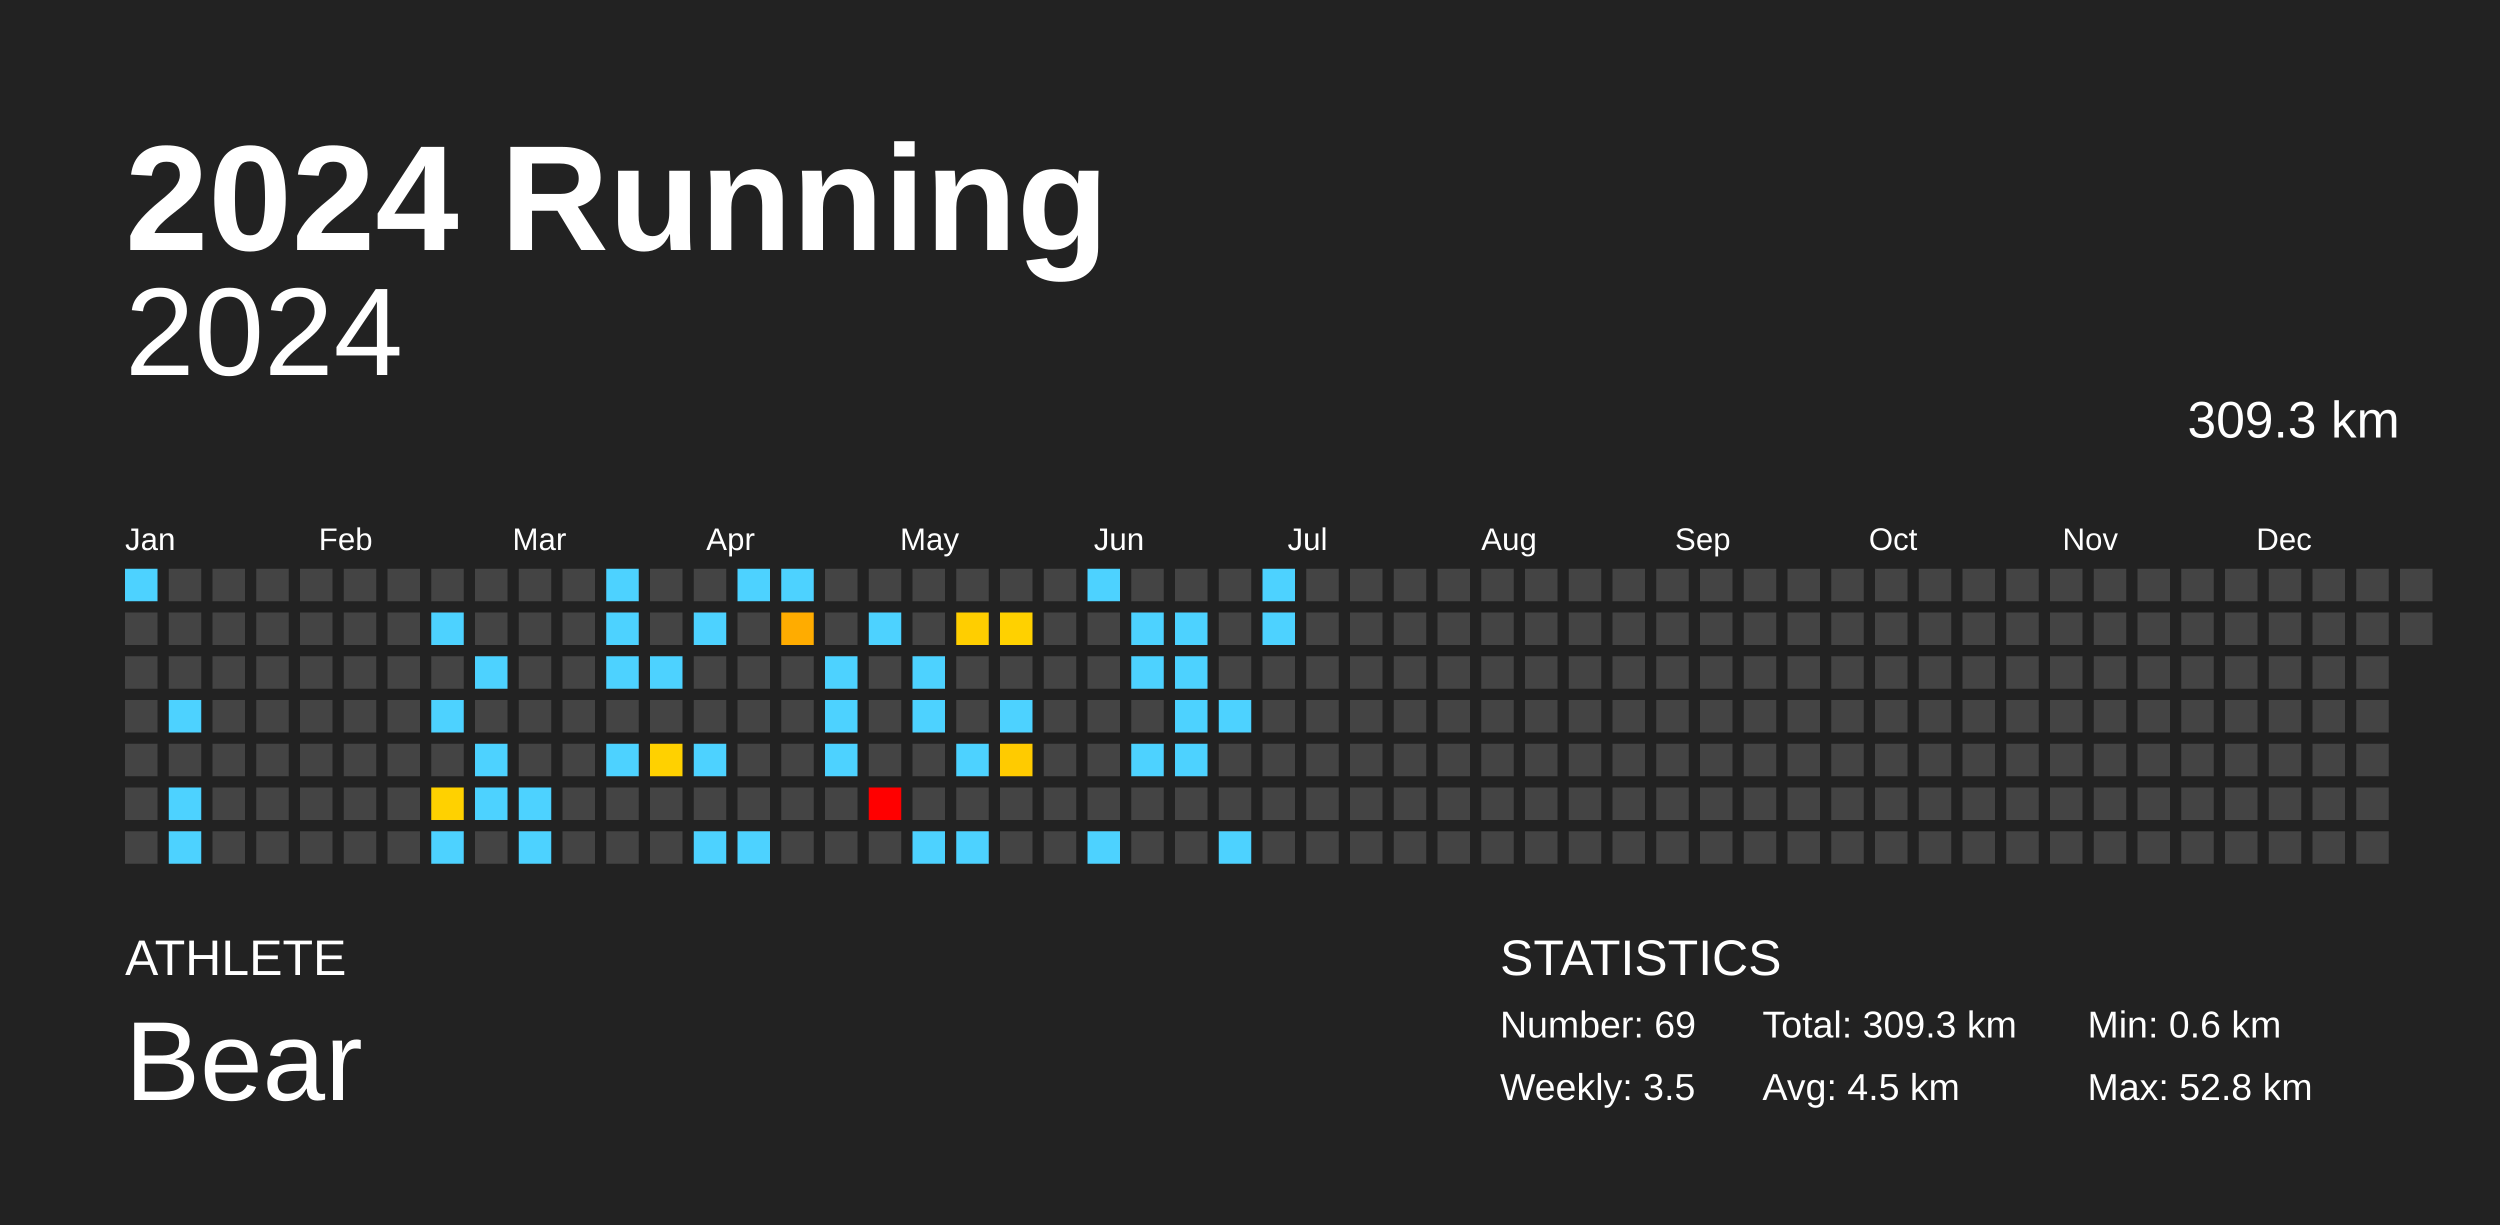
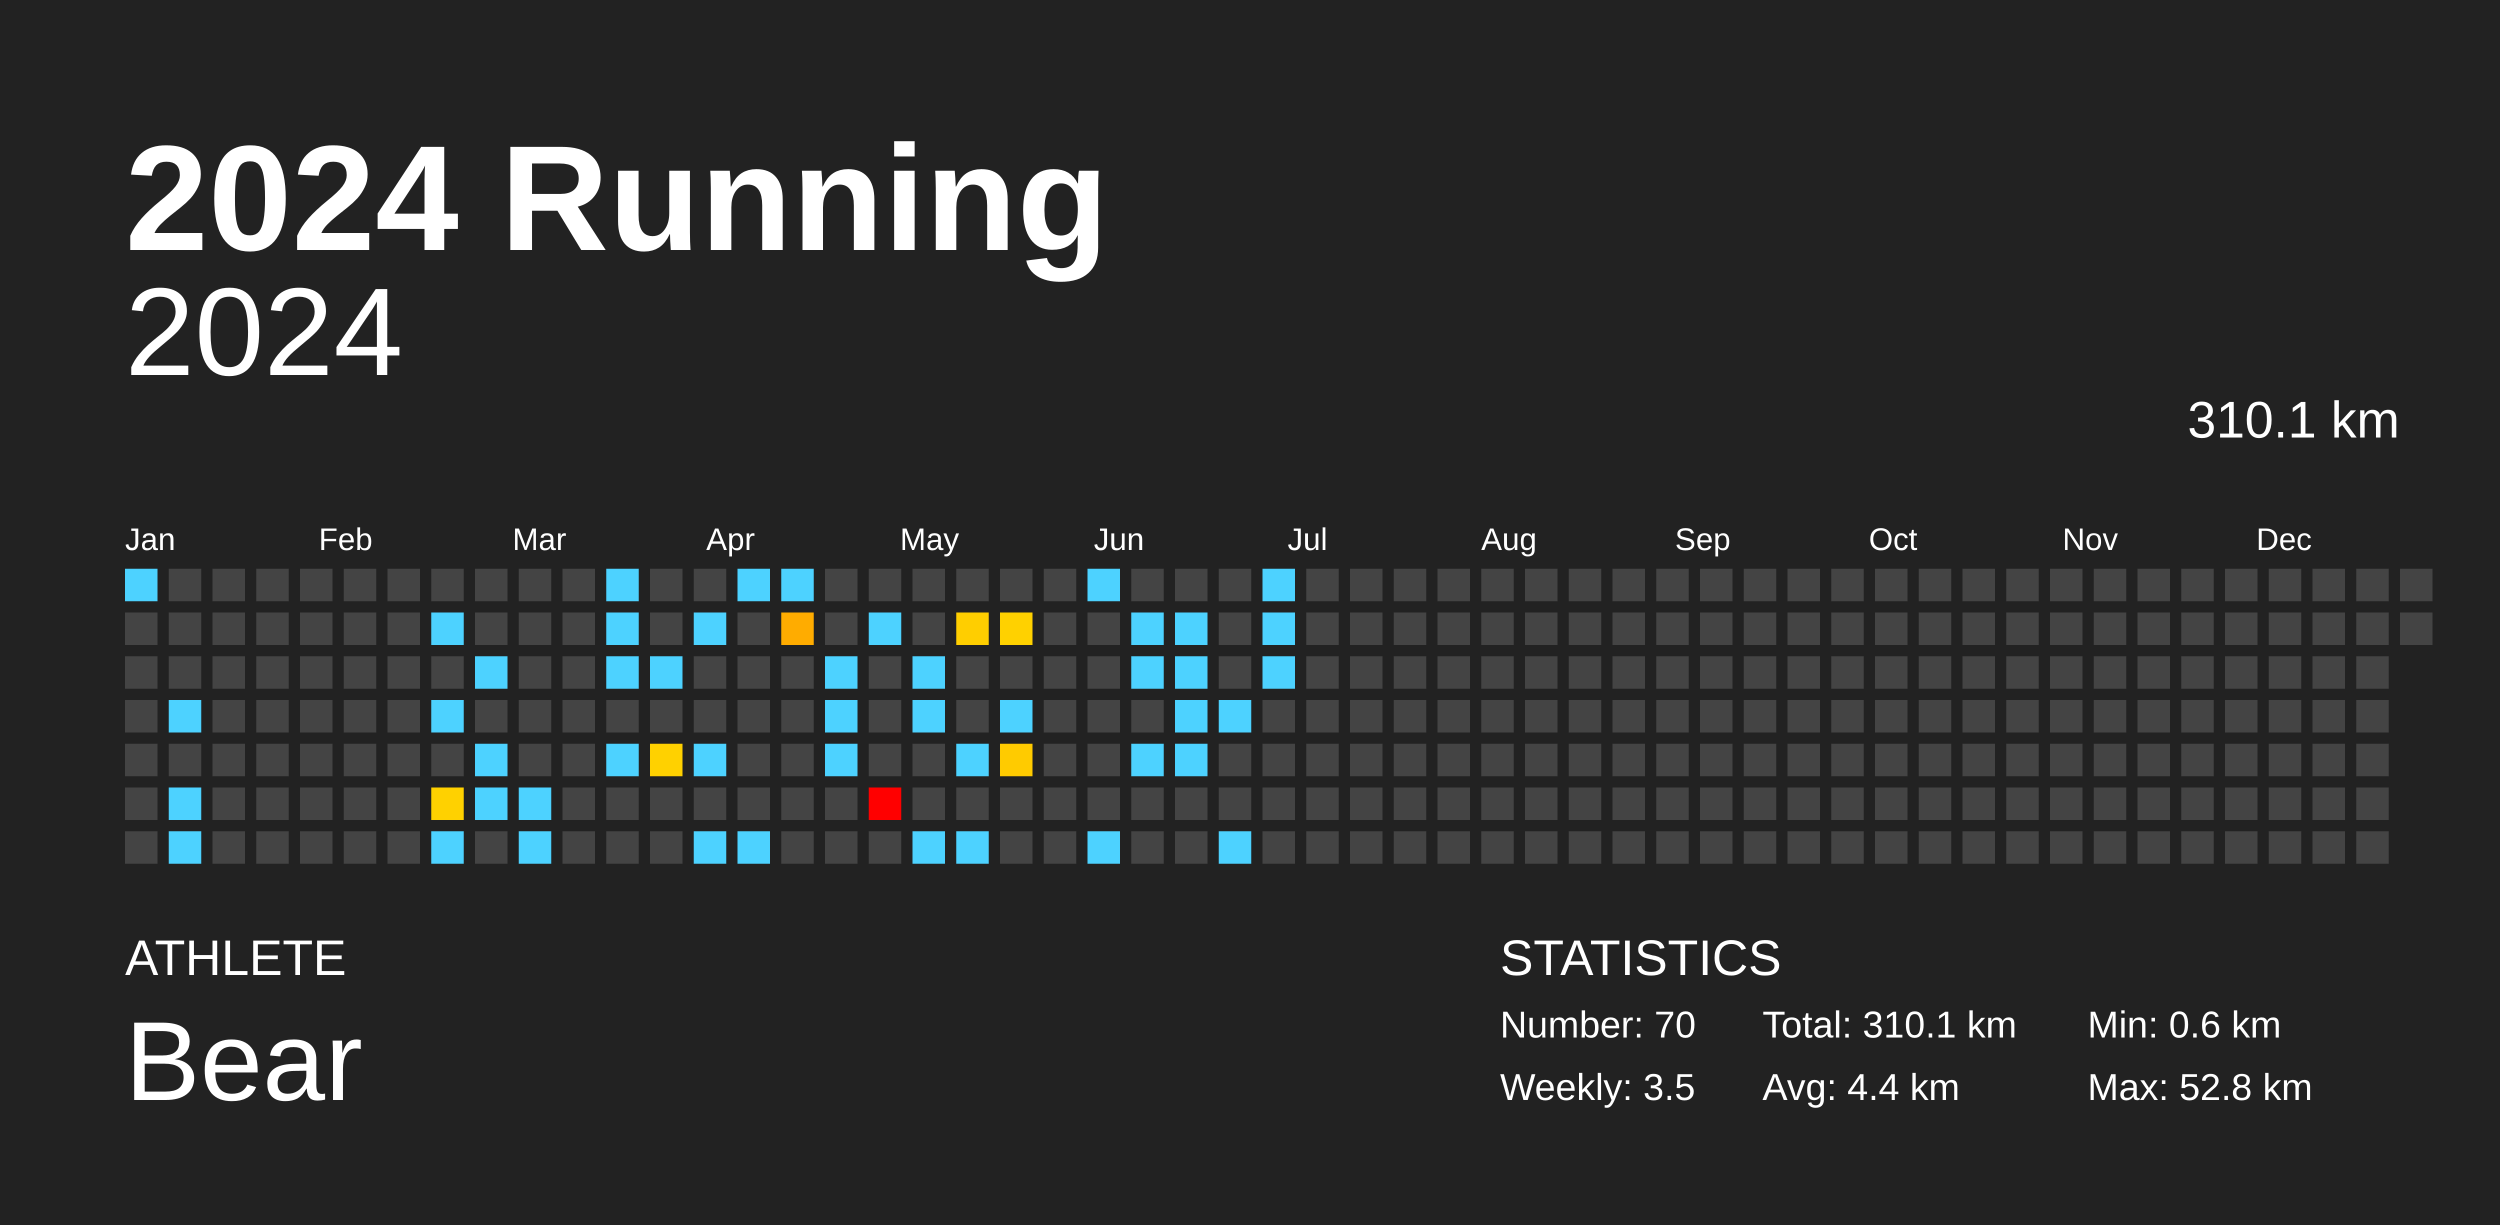
<svg xmlns="http://www.w3.org/2000/svg" baseProfile="full" height="98mm" version="1.1" viewBox="0,0,200,98" width="200mm">
  <defs />
  <rect fill="#222222" height="98" width="200" x="0" y="0" />
  <text fill="#FFFFFF" style="font-size:12px; font-family:Arial; font-weight:bold;" x="10" y="20">2024 Running</text>
  <text fill="#FFFFFF" style="font-size:4px; font-family:Arial" x="10" y="78">ATHLETE</text>
  <text fill="#FFFFFF" style="font-size:9px; font-family:Arial" x="10" y="88">Bear</text>
  <text fill="#FFFFFF" style="font-size:4px; font-family:Arial" x="120" y="78">STATISTICS</text>
-   <text fill="#FFFFFF" style="font-size:3px; font-family:Arial" x="120" y="83">Number: 69</text>
+   <text fill="#FFFFFF" style="font-size:3px; font-family:Arial" x="120" y="83">Number: 70</text>
  <text fill="#FFFFFF" style="font-size:3px; font-family:Arial" x="120" y="88">Weekly: 3.5</text>
-   <text fill="#FFFFFF" style="font-size:3px; font-family:Arial" x="141" y="83">Total: 309.3 km</text>
-   <text fill="#FFFFFF" style="font-size:3px; font-family:Arial" x="141" y="88">Avg: 4.5 km</text>
+   <text fill="#FFFFFF" style="font-size:3px; font-family:Arial" x="141" y="83">Total: 310.1 km</text>
+   <text fill="#FFFFFF" style="font-size:3px; font-family:Arial" x="141" y="88">Avg: 4.4 km</text>
  <text fill="#FFFFFF" style="font-size:3px; font-family:Arial" x="167" y="83">Min: 0.6 km</text>
  <text fill="#FFFFFF" style="font-size:3px; font-family:Arial" x="167" y="88">Max: 52.8 km</text>
  <text alignment-baseline="hanging" fill="#FFFFFF" style="font-size:10.0px; font-family:Arial;" x="10" y="30">2024</text>
-   <text alignment-baseline="hanging" fill="#FFFFFF" style="font-size:4.125px; font-family:Arial;" x="175" y="35">309.3 km</text>
+   <text alignment-baseline="hanging" fill="#FFFFFF" style="font-size:4.125px; font-family:Arial;" x="175" y="35">310.1 km</text>
  <text fill="#FFFFFF" style="font-size:2.5px; font-family:Arial" x="10.0" y="44">Jan</text>
  <text fill="#FFFFFF" style="font-size:2.5px; font-family:Arial" x="25.5" y="44">Feb</text>
  <text fill="#FFFFFF" style="font-size:2.5px; font-family:Arial" x="41.0" y="44">Mar</text>
  <text fill="#FFFFFF" style="font-size:2.5px; font-family:Arial" x="56.5" y="44">Apr</text>
  <text fill="#FFFFFF" style="font-size:2.5px; font-family:Arial" x="72.0" y="44">May</text>
  <text fill="#FFFFFF" style="font-size:2.5px; font-family:Arial" x="87.5" y="44">Jun</text>
  <text fill="#FFFFFF" style="font-size:2.5px; font-family:Arial" x="103.0" y="44">Jul</text>
  <text fill="#FFFFFF" style="font-size:2.5px; font-family:Arial" x="118.5" y="44">Aug</text>
  <text fill="#FFFFFF" style="font-size:2.5px; font-family:Arial" x="134.0" y="44">Sep</text>
  <text fill="#FFFFFF" style="font-size:2.5px; font-family:Arial" x="149.5" y="44">Oct</text>
  <text fill="#FFFFFF" style="font-size:2.5px; font-family:Arial" x="165.0" y="44">Nov</text>
  <text fill="#FFFFFF" style="font-size:2.5px; font-family:Arial" x="180.5" y="44">Dec</text>
  <rect fill="#4dd2ff" height="2.6" width="2.6" x="10.0" y="45.5" />
  <rect fill="#444444" height="2.6" width="2.6" x="10.0" y="49.0" />
  <rect fill="#444444" height="2.6" width="2.6" x="10.0" y="52.5" />
  <rect fill="#444444" height="2.6" width="2.6" x="10.0" y="56.0" />
  <rect fill="#444444" height="2.6" width="2.6" x="10.0" y="59.5" />
  <rect fill="#444444" height="2.6" width="2.6" x="10.0" y="63.0" />
  <rect fill="#444444" height="2.6" width="2.6" x="10.0" y="66.5" />
  <rect fill="#444444" height="2.6" width="2.6" x="13.5" y="45.5" />
  <rect fill="#444444" height="2.6" width="2.6" x="13.5" y="49.0" />
  <rect fill="#444444" height="2.6" width="2.6" x="13.5" y="52.5" />
  <rect fill="#4dd2ff" height="2.6" width="2.6" x="13.5" y="56.0" />
  <rect fill="#444444" height="2.6" width="2.6" x="13.5" y="59.5" />
  <rect fill="#4dd2ff" height="2.6" width="2.6" x="13.5" y="63.0" />
  <rect fill="#4dd2ff" height="2.6" width="2.6" x="13.5" y="66.5" />
  <rect fill="#444444" height="2.6" width="2.6" x="17.0" y="45.5" />
  <rect fill="#444444" height="2.6" width="2.6" x="17.0" y="49.0" />
  <rect fill="#444444" height="2.6" width="2.6" x="17.0" y="52.5" />
  <rect fill="#444444" height="2.6" width="2.6" x="17.0" y="56.0" />
  <rect fill="#444444" height="2.6" width="2.6" x="17.0" y="59.5" />
  <rect fill="#444444" height="2.6" width="2.6" x="17.0" y="63.0" />
  <rect fill="#444444" height="2.6" width="2.6" x="17.0" y="66.5" />
  <rect fill="#444444" height="2.6" width="2.6" x="20.5" y="45.5" />
  <rect fill="#444444" height="2.6" width="2.6" x="20.5" y="49.0" />
  <rect fill="#444444" height="2.6" width="2.6" x="20.5" y="52.5" />
  <rect fill="#444444" height="2.6" width="2.6" x="20.5" y="56.0" />
  <rect fill="#444444" height="2.6" width="2.6" x="20.5" y="59.5" />
  <rect fill="#444444" height="2.6" width="2.6" x="20.5" y="63.0" />
  <rect fill="#444444" height="2.6" width="2.6" x="20.5" y="66.5" />
  <rect fill="#444444" height="2.6" width="2.6" x="24.0" y="45.5" />
  <rect fill="#444444" height="2.6" width="2.6" x="24.0" y="49.0" />
  <rect fill="#444444" height="2.6" width="2.6" x="24.0" y="52.5" />
  <rect fill="#444444" height="2.6" width="2.6" x="24.0" y="56.0" />
  <rect fill="#444444" height="2.6" width="2.6" x="24.0" y="59.5" />
  <rect fill="#444444" height="2.6" width="2.6" x="24.0" y="63.0" />
  <rect fill="#444444" height="2.6" width="2.6" x="24.0" y="66.5" />
  <rect fill="#444444" height="2.6" width="2.6" x="27.5" y="45.5" />
  <rect fill="#444444" height="2.6" width="2.6" x="27.5" y="49.0" />
  <rect fill="#444444" height="2.6" width="2.6" x="27.5" y="52.5" />
  <rect fill="#444444" height="2.6" width="2.6" x="27.5" y="56.0" />
  <rect fill="#444444" height="2.6" width="2.6" x="27.5" y="59.5" />
  <rect fill="#444444" height="2.6" width="2.6" x="27.5" y="63.0" />
  <rect fill="#444444" height="2.6" width="2.6" x="27.5" y="66.5" />
  <rect fill="#444444" height="2.6" width="2.6" x="31.0" y="45.5" />
  <rect fill="#444444" height="2.6" width="2.6" x="31.0" y="49.0" />
  <rect fill="#444444" height="2.6" width="2.6" x="31.0" y="52.5" />
  <rect fill="#444444" height="2.6" width="2.6" x="31.0" y="56.0" />
  <rect fill="#444444" height="2.6" width="2.6" x="31.0" y="59.5" />
  <rect fill="#444444" height="2.6" width="2.6" x="31.0" y="63.0" />
  <rect fill="#444444" height="2.6" width="2.6" x="31.0" y="66.5" />
  <rect fill="#444444" height="2.6" width="2.6" x="34.5" y="45.5" />
  <rect fill="#4dd2ff" height="2.6" width="2.6" x="34.5" y="49.0" />
  <rect fill="#444444" height="2.6" width="2.6" x="34.5" y="52.5" />
  <rect fill="#4dd2ff" height="2.6" width="2.6" x="34.5" y="56.0" />
  <rect fill="#444444" height="2.6" width="2.6" x="34.5" y="59.5" />
  <rect fill="#ffd100" height="2.6" width="2.6" x="34.5" y="63.0" />
  <rect fill="#4dd2ff" height="2.6" width="2.6" x="34.5" y="66.5" />
  <rect fill="#444444" height="2.6" width="2.6" x="38.0" y="45.5" />
  <rect fill="#444444" height="2.6" width="2.6" x="38.0" y="49.0" />
  <rect fill="#4dd2ff" height="2.6" width="2.6" x="38.0" y="52.5" />
  <rect fill="#444444" height="2.6" width="2.6" x="38.0" y="56.0" />
  <rect fill="#4dd2ff" height="2.6" width="2.6" x="38.0" y="59.5" />
  <rect fill="#4dd2ff" height="2.6" width="2.6" x="38.0" y="63.0" />
  <rect fill="#444444" height="2.6" width="2.6" x="38.0" y="66.5" />
  <rect fill="#444444" height="2.6" width="2.6" x="41.5" y="45.5" />
  <rect fill="#444444" height="2.6" width="2.6" x="41.5" y="49.0" />
  <rect fill="#444444" height="2.6" width="2.6" x="41.5" y="52.5" />
  <rect fill="#444444" height="2.6" width="2.6" x="41.5" y="56.0" />
  <rect fill="#444444" height="2.6" width="2.6" x="41.5" y="59.5" />
  <rect fill="#4dd2ff" height="2.6" width="2.6" x="41.5" y="63.0" />
  <rect fill="#4dd2ff" height="2.6" width="2.6" x="41.5" y="66.5" />
  <rect fill="#444444" height="2.6" width="2.6" x="45.0" y="45.5" />
  <rect fill="#444444" height="2.6" width="2.6" x="45.0" y="49.0" />
  <rect fill="#444444" height="2.6" width="2.6" x="45.0" y="52.5" />
  <rect fill="#444444" height="2.6" width="2.6" x="45.0" y="56.0" />
  <rect fill="#444444" height="2.6" width="2.6" x="45.0" y="59.5" />
  <rect fill="#444444" height="2.6" width="2.6" x="45.0" y="63.0" />
  <rect fill="#444444" height="2.6" width="2.6" x="45.0" y="66.5" />
  <rect fill="#4dd2ff" height="2.6" width="2.6" x="48.5" y="45.5" />
  <rect fill="#4dd2ff" height="2.6" width="2.6" x="48.5" y="49.0" />
  <rect fill="#4dd2ff" height="2.6" width="2.6" x="48.5" y="52.5" />
  <rect fill="#444444" height="2.6" width="2.6" x="48.5" y="56.0" />
  <rect fill="#4dd2ff" height="2.6" width="2.6" x="48.5" y="59.5" />
  <rect fill="#444444" height="2.6" width="2.6" x="48.5" y="63.0" />
  <rect fill="#444444" height="2.6" width="2.6" x="48.5" y="66.5" />
  <rect fill="#444444" height="2.6" width="2.6" x="52.0" y="45.5" />
  <rect fill="#444444" height="2.6" width="2.6" x="52.0" y="49.0" />
  <rect fill="#4dd2ff" height="2.6" width="2.6" x="52.0" y="52.5" />
  <rect fill="#444444" height="2.6" width="2.6" x="52.0" y="56.0" />
  <rect fill="#ffd100" height="2.6" width="2.6" x="52.0" y="59.5" />
  <rect fill="#444444" height="2.6" width="2.6" x="52.0" y="63.0" />
  <rect fill="#444444" height="2.6" width="2.6" x="52.0" y="66.5" />
  <rect fill="#444444" height="2.6" width="2.6" x="55.5" y="45.5" />
  <rect fill="#4dd2ff" height="2.6" width="2.6" x="55.5" y="49.0" />
  <rect fill="#444444" height="2.6" width="2.6" x="55.5" y="52.5" />
  <rect fill="#444444" height="2.6" width="2.6" x="55.5" y="56.0" />
  <rect fill="#4dd2ff" height="2.6" width="2.6" x="55.5" y="59.5" />
  <rect fill="#444444" height="2.6" width="2.6" x="55.5" y="63.0" />
  <rect fill="#4dd2ff" height="2.6" width="2.6" x="55.5" y="66.5" />
  <rect fill="#4dd2ff" height="2.6" width="2.6" x="59.0" y="45.5" />
  <rect fill="#444444" height="2.6" width="2.6" x="59.0" y="49.0" />
  <rect fill="#444444" height="2.6" width="2.6" x="59.0" y="52.5" />
  <rect fill="#444444" height="2.6" width="2.6" x="59.0" y="56.0" />
  <rect fill="#444444" height="2.6" width="2.6" x="59.0" y="59.5" />
  <rect fill="#444444" height="2.6" width="2.6" x="59.0" y="63.0" />
  <rect fill="#4dd2ff" height="2.6" width="2.6" x="59.0" y="66.5" />
  <rect fill="#4dd2ff" height="2.6" width="2.6" x="62.5" y="45.5" />
  <rect fill="#ffac00" height="2.6" width="2.6" x="62.5" y="49.0" />
  <rect fill="#444444" height="2.6" width="2.6" x="62.5" y="52.5" />
  <rect fill="#444444" height="2.6" width="2.6" x="62.5" y="56.0" />
  <rect fill="#444444" height="2.6" width="2.6" x="62.5" y="59.5" />
  <rect fill="#444444" height="2.6" width="2.6" x="62.5" y="63.0" />
  <rect fill="#444444" height="2.6" width="2.6" x="62.5" y="66.5" />
  <rect fill="#444444" height="2.6" width="2.6" x="66.0" y="45.5" />
  <rect fill="#444444" height="2.6" width="2.6" x="66.0" y="49.0" />
  <rect fill="#4dd2ff" height="2.6" width="2.6" x="66.0" y="52.5" />
  <rect fill="#4dd2ff" height="2.6" width="2.6" x="66.0" y="56.0" />
  <rect fill="#4dd2ff" height="2.6" width="2.6" x="66.0" y="59.5" />
  <rect fill="#444444" height="2.6" width="2.6" x="66.0" y="63.0" />
  <rect fill="#444444" height="2.6" width="2.6" x="66.0" y="66.5" />
  <rect fill="#444444" height="2.6" width="2.6" x="69.5" y="45.5" />
  <rect fill="#4dd2ff" height="2.6" width="2.6" x="69.5" y="49.0" />
  <rect fill="#444444" height="2.6" width="2.6" x="69.5" y="52.5" />
  <rect fill="#444444" height="2.6" width="2.6" x="69.5" y="56.0" />
  <rect fill="#444444" height="2.6" width="2.6" x="69.5" y="59.5" />
  <rect fill="red" height="2.6" width="2.6" x="69.5" y="63.0" />
  <rect fill="#444444" height="2.6" width="2.6" x="69.5" y="66.5" />
  <rect fill="#444444" height="2.6" width="2.6" x="73.0" y="45.5" />
  <rect fill="#444444" height="2.6" width="2.6" x="73.0" y="49.0" />
  <rect fill="#4dd2ff" height="2.6" width="2.6" x="73.0" y="52.5" />
  <rect fill="#4dd2ff" height="2.6" width="2.6" x="73.0" y="56.0" />
  <rect fill="#444444" height="2.6" width="2.6" x="73.0" y="59.5" />
  <rect fill="#444444" height="2.6" width="2.6" x="73.0" y="63.0" />
  <rect fill="#4dd2ff" height="2.6" width="2.6" x="73.0" y="66.5" />
  <rect fill="#444444" height="2.6" width="2.6" x="76.5" y="45.5" />
  <rect fill="#ffce00" height="2.6" width="2.6" x="76.5" y="49.0" />
  <rect fill="#444444" height="2.6" width="2.6" x="76.5" y="52.5" />
  <rect fill="#444444" height="2.6" width="2.6" x="76.5" y="56.0" />
  <rect fill="#4dd2ff" height="2.6" width="2.6" x="76.5" y="59.5" />
  <rect fill="#444444" height="2.6" width="2.6" x="76.5" y="63.0" />
  <rect fill="#4dd2ff" height="2.6" width="2.6" x="76.5" y="66.5" />
  <rect fill="#444444" height="2.6" width="2.6" x="80.0" y="45.5" />
  <rect fill="#ffd100" height="2.6" width="2.6" x="80.0" y="49.0" />
  <rect fill="#444444" height="2.6" width="2.6" x="80.0" y="52.5" />
  <rect fill="#4dd2ff" height="2.6" width="2.6" x="80.0" y="56.0" />
  <rect fill="#ffcb00" height="2.6" width="2.6" x="80.0" y="59.5" />
  <rect fill="#444444" height="2.6" width="2.6" x="80.0" y="63.0" />
  <rect fill="#444444" height="2.6" width="2.6" x="80.0" y="66.5" />
  <rect fill="#444444" height="2.6" width="2.6" x="83.5" y="45.5" />
  <rect fill="#444444" height="2.6" width="2.6" x="83.5" y="49.0" />
  <rect fill="#444444" height="2.6" width="2.6" x="83.5" y="52.5" />
  <rect fill="#444444" height="2.6" width="2.6" x="83.5" y="56.0" />
  <rect fill="#444444" height="2.6" width="2.6" x="83.5" y="59.5" />
  <rect fill="#444444" height="2.6" width="2.6" x="83.5" y="63.0" />
  <rect fill="#444444" height="2.6" width="2.6" x="83.5" y="66.5" />
  <rect fill="#4dd2ff" height="2.6" width="2.6" x="87.0" y="45.5" />
  <rect fill="#444444" height="2.6" width="2.6" x="87.0" y="49.0" />
  <rect fill="#444444" height="2.6" width="2.6" x="87.0" y="52.5" />
  <rect fill="#444444" height="2.6" width="2.6" x="87.0" y="56.0" />
  <rect fill="#444444" height="2.6" width="2.6" x="87.0" y="59.5" />
  <rect fill="#444444" height="2.6" width="2.6" x="87.0" y="63.0" />
  <rect fill="#4dd2ff" height="2.6" width="2.6" x="87.0" y="66.5" />
  <rect fill="#444444" height="2.6" width="2.6" x="90.5" y="45.5" />
  <rect fill="#4dd2ff" height="2.6" width="2.6" x="90.5" y="49.0" />
  <rect fill="#4dd2ff" height="2.6" width="2.6" x="90.5" y="52.5" />
  <rect fill="#444444" height="2.6" width="2.6" x="90.5" y="56.0" />
  <rect fill="#4dd2ff" height="2.6" width="2.6" x="90.5" y="59.5" />
  <rect fill="#444444" height="2.6" width="2.6" x="90.5" y="63.0" />
  <rect fill="#444444" height="2.6" width="2.6" x="90.5" y="66.5" />
  <rect fill="#444444" height="2.6" width="2.6" x="94.0" y="45.5" />
  <rect fill="#4dd2ff" height="2.6" width="2.6" x="94.0" y="49.0" />
  <rect fill="#4dd2ff" height="2.6" width="2.6" x="94.0" y="52.5" />
  <rect fill="#4dd2ff" height="2.6" width="2.6" x="94.0" y="56.0" />
  <rect fill="#4dd2ff" height="2.6" width="2.6" x="94.0" y="59.5" />
  <rect fill="#444444" height="2.6" width="2.6" x="94.0" y="63.0" />
  <rect fill="#444444" height="2.6" width="2.6" x="94.0" y="66.5" />
  <rect fill="#444444" height="2.6" width="2.6" x="97.5" y="45.5" />
  <rect fill="#444444" height="2.6" width="2.6" x="97.5" y="49.0" />
  <rect fill="#444444" height="2.6" width="2.6" x="97.5" y="52.5" />
  <rect fill="#4dd2ff" height="2.6" width="2.6" x="97.5" y="56.0" />
  <rect fill="#444444" height="2.6" width="2.6" x="97.5" y="59.5" />
  <rect fill="#444444" height="2.6" width="2.6" x="97.5" y="63.0" />
  <rect fill="#4dd2ff" height="2.6" width="2.6" x="97.5" y="66.5" />
  <rect fill="#4dd2ff" height="2.6" width="2.6" x="101.0" y="45.5" />
  <rect fill="#4dd2ff" height="2.6" width="2.6" x="101.0" y="49.0" />
-   <rect fill="#444444" height="2.6" width="2.6" x="101.0" y="52.5" />
+   <rect fill="#4dd2ff" height="2.6" width="2.6" x="101.0" y="52.5" />
  <rect fill="#444444" height="2.6" width="2.6" x="101.0" y="56.0" />
  <rect fill="#444444" height="2.6" width="2.6" x="101.0" y="59.5" />
  <rect fill="#444444" height="2.6" width="2.6" x="101.0" y="63.0" />
  <rect fill="#444444" height="2.6" width="2.6" x="101.0" y="66.5" />
  <rect fill="#444444" height="2.6" width="2.6" x="104.5" y="45.5" />
  <rect fill="#444444" height="2.6" width="2.6" x="104.5" y="49.0" />
  <rect fill="#444444" height="2.6" width="2.6" x="104.5" y="52.5" />
  <rect fill="#444444" height="2.6" width="2.6" x="104.5" y="56.0" />
  <rect fill="#444444" height="2.6" width="2.6" x="104.5" y="59.5" />
  <rect fill="#444444" height="2.6" width="2.6" x="104.5" y="63.0" />
  <rect fill="#444444" height="2.6" width="2.6" x="104.5" y="66.5" />
  <rect fill="#444444" height="2.6" width="2.6" x="108.0" y="45.5" />
  <rect fill="#444444" height="2.6" width="2.6" x="108.0" y="49.0" />
  <rect fill="#444444" height="2.6" width="2.6" x="108.0" y="52.5" />
  <rect fill="#444444" height="2.6" width="2.6" x="108.0" y="56.0" />
  <rect fill="#444444" height="2.6" width="2.6" x="108.0" y="59.5" />
  <rect fill="#444444" height="2.6" width="2.6" x="108.0" y="63.0" />
  <rect fill="#444444" height="2.6" width="2.6" x="108.0" y="66.5" />
  <rect fill="#444444" height="2.6" width="2.6" x="111.5" y="45.5" />
  <rect fill="#444444" height="2.6" width="2.6" x="111.5" y="49.0" />
  <rect fill="#444444" height="2.6" width="2.6" x="111.5" y="52.5" />
  <rect fill="#444444" height="2.6" width="2.6" x="111.5" y="56.0" />
  <rect fill="#444444" height="2.6" width="2.6" x="111.5" y="59.5" />
  <rect fill="#444444" height="2.6" width="2.6" x="111.5" y="63.0" />
  <rect fill="#444444" height="2.6" width="2.6" x="111.5" y="66.5" />
  <rect fill="#444444" height="2.6" width="2.6" x="115.0" y="45.5" />
  <rect fill="#444444" height="2.6" width="2.6" x="115.0" y="49.0" />
  <rect fill="#444444" height="2.6" width="2.6" x="115.0" y="52.5" />
  <rect fill="#444444" height="2.6" width="2.6" x="115.0" y="56.0" />
  <rect fill="#444444" height="2.6" width="2.6" x="115.0" y="59.5" />
  <rect fill="#444444" height="2.6" width="2.6" x="115.0" y="63.0" />
  <rect fill="#444444" height="2.6" width="2.6" x="115.0" y="66.5" />
  <rect fill="#444444" height="2.6" width="2.6" x="118.5" y="45.5" />
  <rect fill="#444444" height="2.6" width="2.6" x="118.5" y="49.0" />
  <rect fill="#444444" height="2.6" width="2.6" x="118.5" y="52.5" />
  <rect fill="#444444" height="2.6" width="2.6" x="118.5" y="56.0" />
  <rect fill="#444444" height="2.6" width="2.6" x="118.5" y="59.5" />
  <rect fill="#444444" height="2.6" width="2.6" x="118.5" y="63.0" />
  <rect fill="#444444" height="2.6" width="2.6" x="118.5" y="66.5" />
  <rect fill="#444444" height="2.6" width="2.6" x="122.0" y="45.5" />
  <rect fill="#444444" height="2.6" width="2.6" x="122.0" y="49.0" />
  <rect fill="#444444" height="2.6" width="2.6" x="122.0" y="52.5" />
  <rect fill="#444444" height="2.6" width="2.6" x="122.0" y="56.0" />
  <rect fill="#444444" height="2.6" width="2.6" x="122.0" y="59.5" />
  <rect fill="#444444" height="2.6" width="2.6" x="122.0" y="63.0" />
  <rect fill="#444444" height="2.6" width="2.6" x="122.0" y="66.5" />
  <rect fill="#444444" height="2.6" width="2.6" x="125.5" y="45.5" />
  <rect fill="#444444" height="2.6" width="2.6" x="125.5" y="49.0" />
  <rect fill="#444444" height="2.6" width="2.6" x="125.5" y="52.5" />
  <rect fill="#444444" height="2.6" width="2.6" x="125.5" y="56.0" />
  <rect fill="#444444" height="2.6" width="2.6" x="125.5" y="59.5" />
  <rect fill="#444444" height="2.6" width="2.6" x="125.5" y="63.0" />
  <rect fill="#444444" height="2.6" width="2.6" x="125.5" y="66.5" />
  <rect fill="#444444" height="2.6" width="2.6" x="129.0" y="45.5" />
  <rect fill="#444444" height="2.6" width="2.6" x="129.0" y="49.0" />
  <rect fill="#444444" height="2.6" width="2.6" x="129.0" y="52.5" />
  <rect fill="#444444" height="2.6" width="2.6" x="129.0" y="56.0" />
  <rect fill="#444444" height="2.6" width="2.6" x="129.0" y="59.5" />
  <rect fill="#444444" height="2.6" width="2.6" x="129.0" y="63.0" />
  <rect fill="#444444" height="2.6" width="2.6" x="129.0" y="66.5" />
  <rect fill="#444444" height="2.6" width="2.6" x="132.5" y="45.5" />
  <rect fill="#444444" height="2.6" width="2.6" x="132.5" y="49.0" />
  <rect fill="#444444" height="2.6" width="2.6" x="132.5" y="52.5" />
  <rect fill="#444444" height="2.6" width="2.6" x="132.5" y="56.0" />
  <rect fill="#444444" height="2.6" width="2.6" x="132.5" y="59.5" />
  <rect fill="#444444" height="2.6" width="2.6" x="132.5" y="63.0" />
  <rect fill="#444444" height="2.6" width="2.6" x="132.5" y="66.5" />
  <rect fill="#444444" height="2.6" width="2.6" x="136.0" y="45.5" />
  <rect fill="#444444" height="2.6" width="2.6" x="136.0" y="49.0" />
  <rect fill="#444444" height="2.6" width="2.6" x="136.0" y="52.5" />
  <rect fill="#444444" height="2.6" width="2.6" x="136.0" y="56.0" />
  <rect fill="#444444" height="2.6" width="2.6" x="136.0" y="59.5" />
  <rect fill="#444444" height="2.6" width="2.6" x="136.0" y="63.0" />
  <rect fill="#444444" height="2.6" width="2.6" x="136.0" y="66.5" />
  <rect fill="#444444" height="2.6" width="2.6" x="139.5" y="45.5" />
  <rect fill="#444444" height="2.6" width="2.6" x="139.5" y="49.0" />
  <rect fill="#444444" height="2.6" width="2.6" x="139.5" y="52.5" />
  <rect fill="#444444" height="2.6" width="2.6" x="139.5" y="56.0" />
  <rect fill="#444444" height="2.6" width="2.6" x="139.5" y="59.5" />
  <rect fill="#444444" height="2.6" width="2.6" x="139.5" y="63.0" />
  <rect fill="#444444" height="2.6" width="2.6" x="139.5" y="66.5" />
  <rect fill="#444444" height="2.6" width="2.6" x="143.0" y="45.5" />
  <rect fill="#444444" height="2.6" width="2.6" x="143.0" y="49.0" />
  <rect fill="#444444" height="2.6" width="2.6" x="143.0" y="52.5" />
  <rect fill="#444444" height="2.6" width="2.6" x="143.0" y="56.0" />
  <rect fill="#444444" height="2.6" width="2.6" x="143.0" y="59.5" />
  <rect fill="#444444" height="2.6" width="2.6" x="143.0" y="63.0" />
  <rect fill="#444444" height="2.6" width="2.6" x="143.0" y="66.5" />
  <rect fill="#444444" height="2.6" width="2.6" x="146.5" y="45.5" />
  <rect fill="#444444" height="2.6" width="2.6" x="146.5" y="49.0" />
  <rect fill="#444444" height="2.6" width="2.6" x="146.5" y="52.5" />
  <rect fill="#444444" height="2.6" width="2.6" x="146.5" y="56.0" />
  <rect fill="#444444" height="2.6" width="2.6" x="146.5" y="59.5" />
  <rect fill="#444444" height="2.6" width="2.6" x="146.5" y="63.0" />
  <rect fill="#444444" height="2.6" width="2.6" x="146.5" y="66.5" />
  <rect fill="#444444" height="2.6" width="2.6" x="150.0" y="45.5" />
  <rect fill="#444444" height="2.6" width="2.6" x="150.0" y="49.0" />
  <rect fill="#444444" height="2.6" width="2.6" x="150.0" y="52.5" />
  <rect fill="#444444" height="2.6" width="2.6" x="150.0" y="56.0" />
  <rect fill="#444444" height="2.6" width="2.6" x="150.0" y="59.5" />
  <rect fill="#444444" height="2.6" width="2.6" x="150.0" y="63.0" />
  <rect fill="#444444" height="2.6" width="2.6" x="150.0" y="66.5" />
  <rect fill="#444444" height="2.6" width="2.6" x="153.5" y="45.5" />
  <rect fill="#444444" height="2.6" width="2.6" x="153.5" y="49.0" />
  <rect fill="#444444" height="2.6" width="2.6" x="153.5" y="52.5" />
  <rect fill="#444444" height="2.6" width="2.6" x="153.5" y="56.0" />
  <rect fill="#444444" height="2.6" width="2.6" x="153.5" y="59.5" />
  <rect fill="#444444" height="2.6" width="2.6" x="153.5" y="63.0" />
  <rect fill="#444444" height="2.6" width="2.6" x="153.5" y="66.5" />
  <rect fill="#444444" height="2.6" width="2.6" x="157.0" y="45.5" />
  <rect fill="#444444" height="2.6" width="2.6" x="157.0" y="49.0" />
  <rect fill="#444444" height="2.6" width="2.6" x="157.0" y="52.5" />
  <rect fill="#444444" height="2.6" width="2.6" x="157.0" y="56.0" />
  <rect fill="#444444" height="2.6" width="2.6" x="157.0" y="59.5" />
  <rect fill="#444444" height="2.6" width="2.6" x="157.0" y="63.0" />
  <rect fill="#444444" height="2.6" width="2.6" x="157.0" y="66.5" />
  <rect fill="#444444" height="2.6" width="2.6" x="160.5" y="45.5" />
  <rect fill="#444444" height="2.6" width="2.6" x="160.5" y="49.0" />
  <rect fill="#444444" height="2.6" width="2.6" x="160.5" y="52.5" />
  <rect fill="#444444" height="2.6" width="2.6" x="160.5" y="56.0" />
  <rect fill="#444444" height="2.6" width="2.6" x="160.5" y="59.5" />
  <rect fill="#444444" height="2.6" width="2.6" x="160.5" y="63.0" />
  <rect fill="#444444" height="2.6" width="2.6" x="160.5" y="66.5" />
  <rect fill="#444444" height="2.6" width="2.6" x="164.0" y="45.5" />
  <rect fill="#444444" height="2.6" width="2.6" x="164.0" y="49.0" />
  <rect fill="#444444" height="2.6" width="2.6" x="164.0" y="52.5" />
  <rect fill="#444444" height="2.6" width="2.6" x="164.0" y="56.0" />
  <rect fill="#444444" height="2.6" width="2.6" x="164.0" y="59.5" />
  <rect fill="#444444" height="2.6" width="2.6" x="164.0" y="63.0" />
  <rect fill="#444444" height="2.6" width="2.6" x="164.0" y="66.5" />
  <rect fill="#444444" height="2.6" width="2.6" x="167.5" y="45.5" />
  <rect fill="#444444" height="2.6" width="2.6" x="167.5" y="49.0" />
  <rect fill="#444444" height="2.6" width="2.6" x="167.5" y="52.5" />
  <rect fill="#444444" height="2.6" width="2.6" x="167.5" y="56.0" />
  <rect fill="#444444" height="2.6" width="2.6" x="167.5" y="59.5" />
  <rect fill="#444444" height="2.6" width="2.6" x="167.5" y="63.0" />
  <rect fill="#444444" height="2.6" width="2.6" x="167.5" y="66.5" />
  <rect fill="#444444" height="2.6" width="2.6" x="171.0" y="45.5" />
  <rect fill="#444444" height="2.6" width="2.6" x="171.0" y="49.0" />
  <rect fill="#444444" height="2.6" width="2.6" x="171.0" y="52.5" />
  <rect fill="#444444" height="2.6" width="2.6" x="171.0" y="56.0" />
  <rect fill="#444444" height="2.6" width="2.6" x="171.0" y="59.5" />
  <rect fill="#444444" height="2.6" width="2.6" x="171.0" y="63.0" />
  <rect fill="#444444" height="2.6" width="2.6" x="171.0" y="66.5" />
  <rect fill="#444444" height="2.6" width="2.6" x="174.5" y="45.5" />
  <rect fill="#444444" height="2.6" width="2.6" x="174.5" y="49.0" />
  <rect fill="#444444" height="2.6" width="2.6" x="174.5" y="52.5" />
  <rect fill="#444444" height="2.6" width="2.6" x="174.5" y="56.0" />
  <rect fill="#444444" height="2.6" width="2.6" x="174.5" y="59.5" />
  <rect fill="#444444" height="2.6" width="2.6" x="174.5" y="63.0" />
  <rect fill="#444444" height="2.6" width="2.6" x="174.5" y="66.5" />
  <rect fill="#444444" height="2.6" width="2.6" x="178.0" y="45.5" />
  <rect fill="#444444" height="2.6" width="2.6" x="178.0" y="49.0" />
  <rect fill="#444444" height="2.6" width="2.6" x="178.0" y="52.5" />
  <rect fill="#444444" height="2.6" width="2.6" x="178.0" y="56.0" />
  <rect fill="#444444" height="2.6" width="2.6" x="178.0" y="59.5" />
  <rect fill="#444444" height="2.6" width="2.6" x="178.0" y="63.0" />
  <rect fill="#444444" height="2.6" width="2.6" x="178.0" y="66.5" />
  <rect fill="#444444" height="2.6" width="2.6" x="181.5" y="45.5" />
  <rect fill="#444444" height="2.6" width="2.6" x="181.5" y="49.0" />
  <rect fill="#444444" height="2.6" width="2.6" x="181.5" y="52.5" />
  <rect fill="#444444" height="2.6" width="2.6" x="181.5" y="56.0" />
  <rect fill="#444444" height="2.6" width="2.6" x="181.5" y="59.5" />
  <rect fill="#444444" height="2.6" width="2.6" x="181.5" y="63.0" />
  <rect fill="#444444" height="2.6" width="2.6" x="181.5" y="66.5" />
  <rect fill="#444444" height="2.6" width="2.6" x="185.0" y="45.5" />
  <rect fill="#444444" height="2.6" width="2.6" x="185.0" y="49.0" />
  <rect fill="#444444" height="2.6" width="2.6" x="185.0" y="52.5" />
  <rect fill="#444444" height="2.6" width="2.6" x="185.0" y="56.0" />
  <rect fill="#444444" height="2.6" width="2.6" x="185.0" y="59.5" />
  <rect fill="#444444" height="2.6" width="2.6" x="185.0" y="63.0" />
  <rect fill="#444444" height="2.6" width="2.6" x="185.0" y="66.5" />
  <rect fill="#444444" height="2.6" width="2.6" x="188.5" y="45.5" />
  <rect fill="#444444" height="2.6" width="2.6" x="188.5" y="49.0" />
  <rect fill="#444444" height="2.6" width="2.6" x="188.5" y="52.5" />
  <rect fill="#444444" height="2.6" width="2.6" x="188.5" y="56.0" />
  <rect fill="#444444" height="2.6" width="2.6" x="188.5" y="59.5" />
  <rect fill="#444444" height="2.6" width="2.6" x="188.5" y="63.0" />
  <rect fill="#444444" height="2.6" width="2.6" x="188.5" y="66.5" />
  <rect fill="#444444" height="2.6" width="2.6" x="192.0" y="45.5" />
  <rect fill="#444444" height="2.6" width="2.6" x="192.0" y="49.0" />
</svg>
